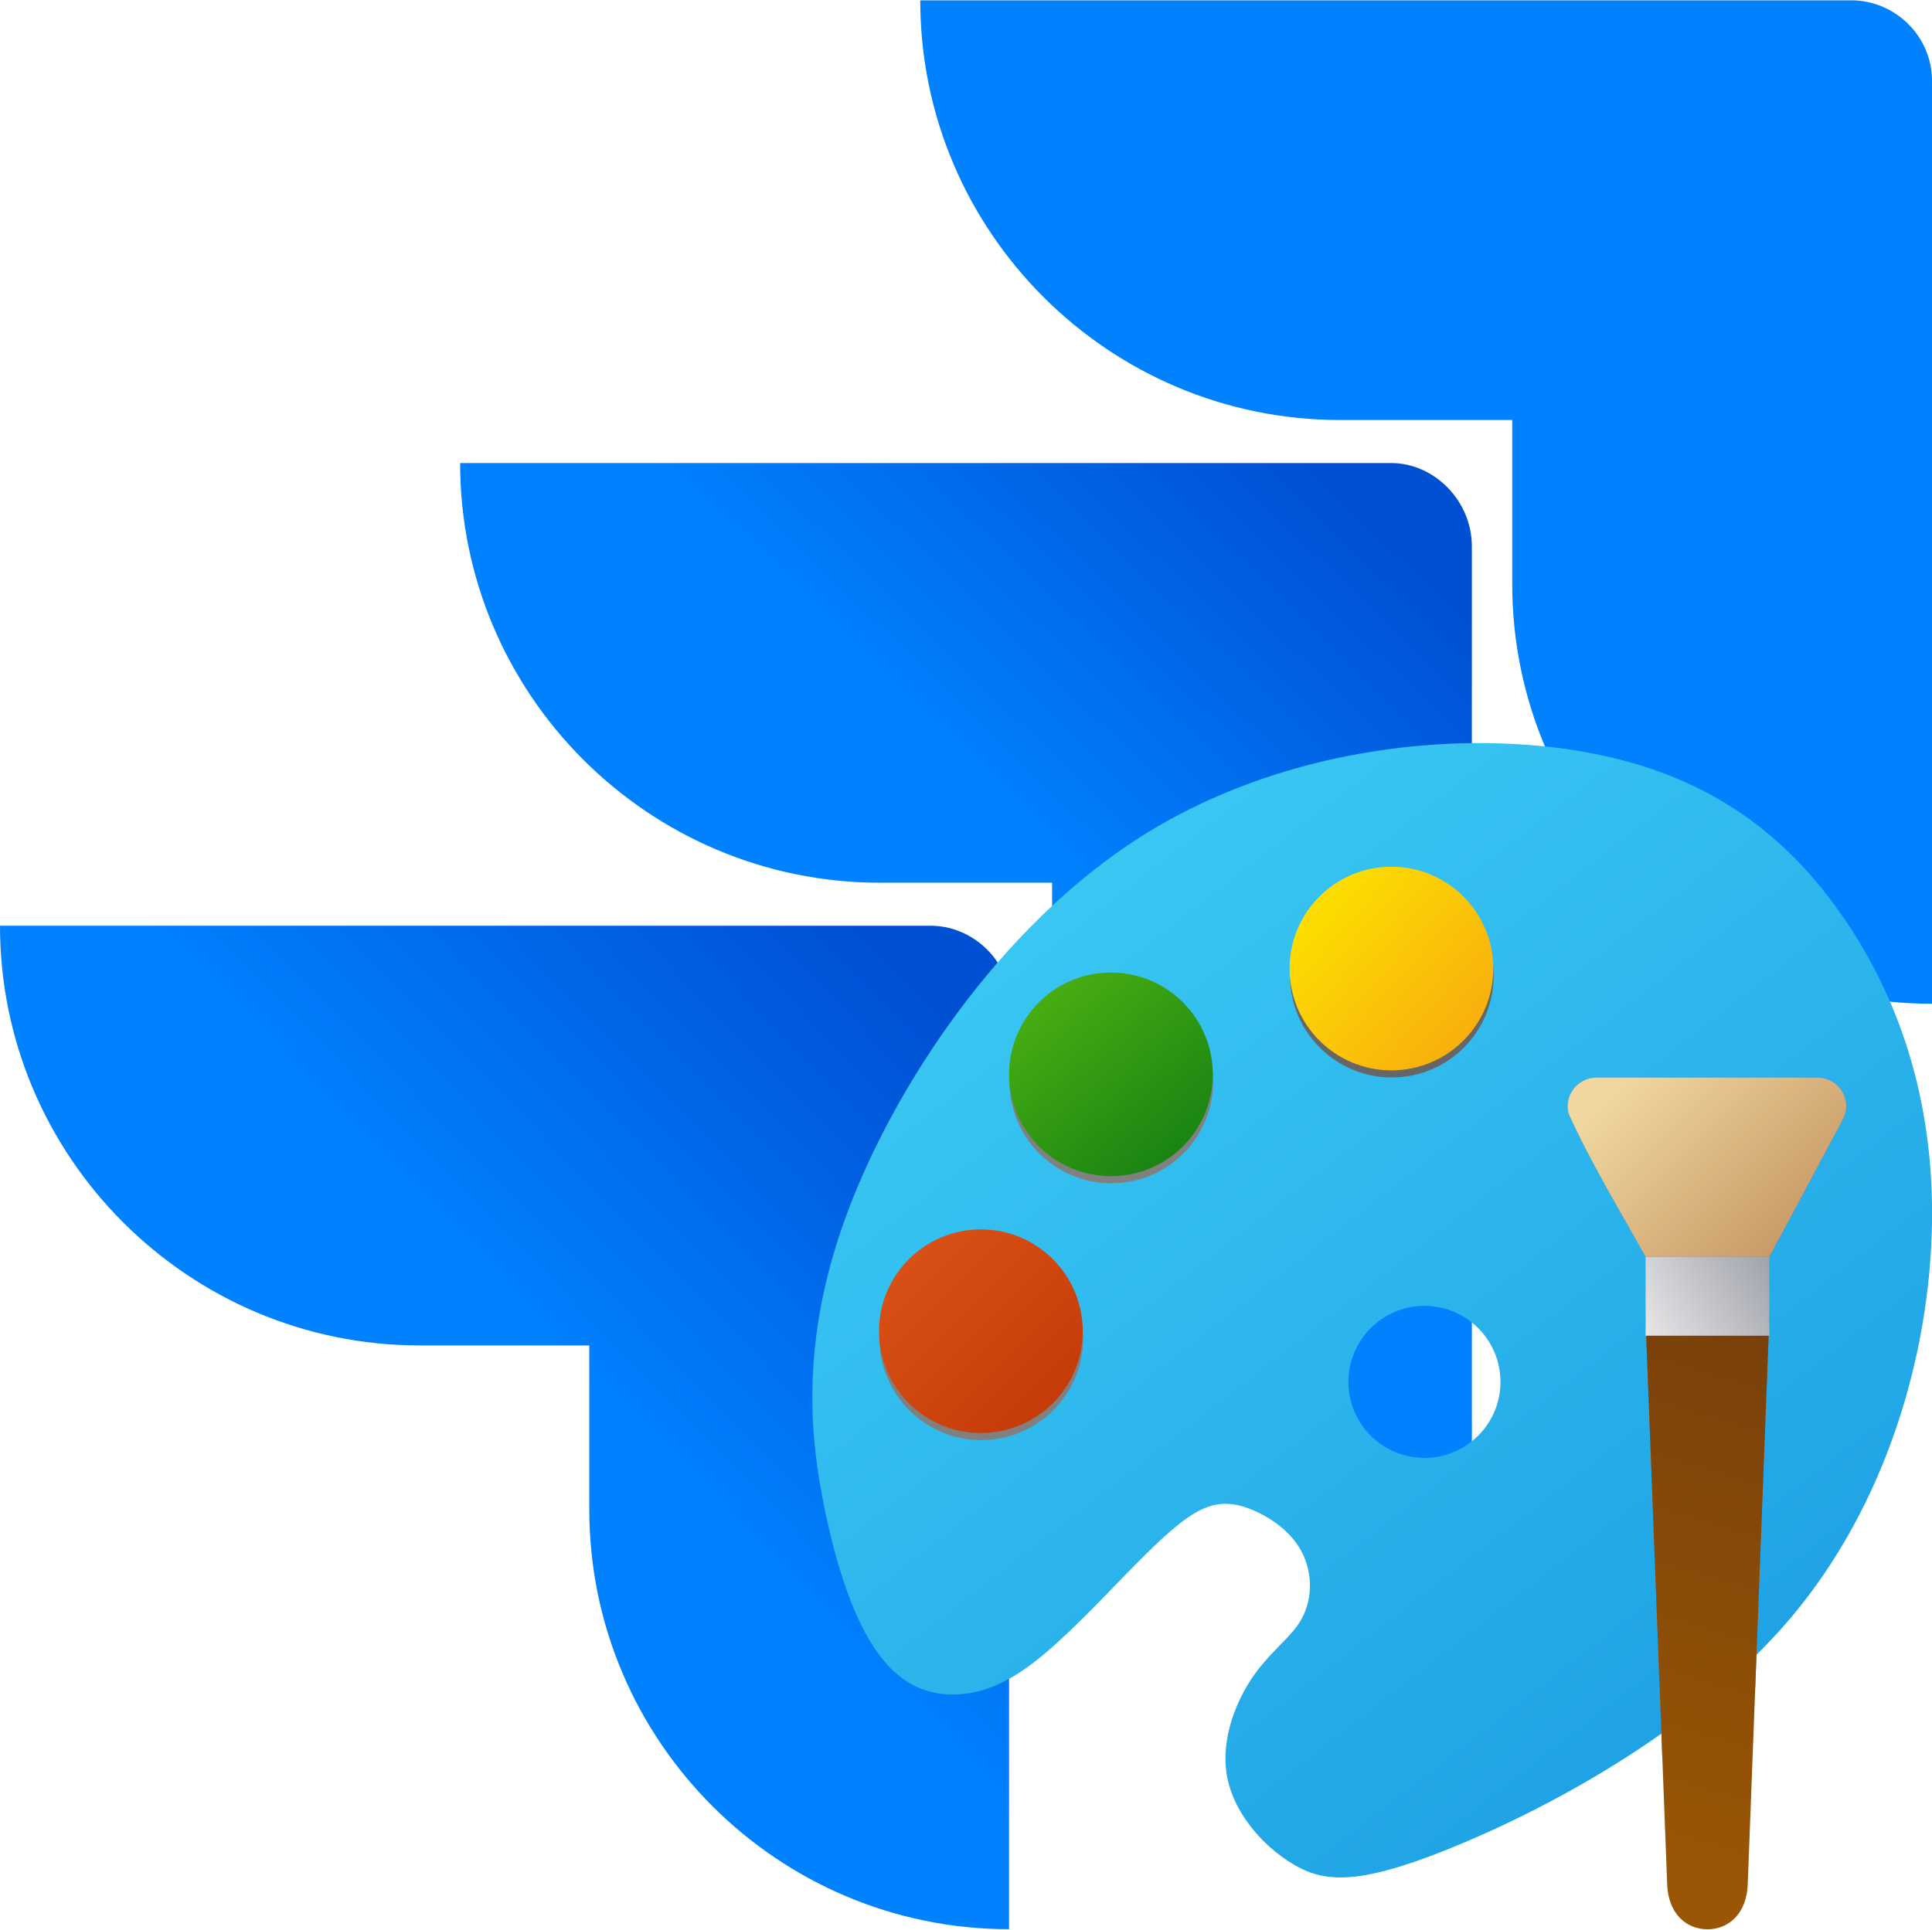
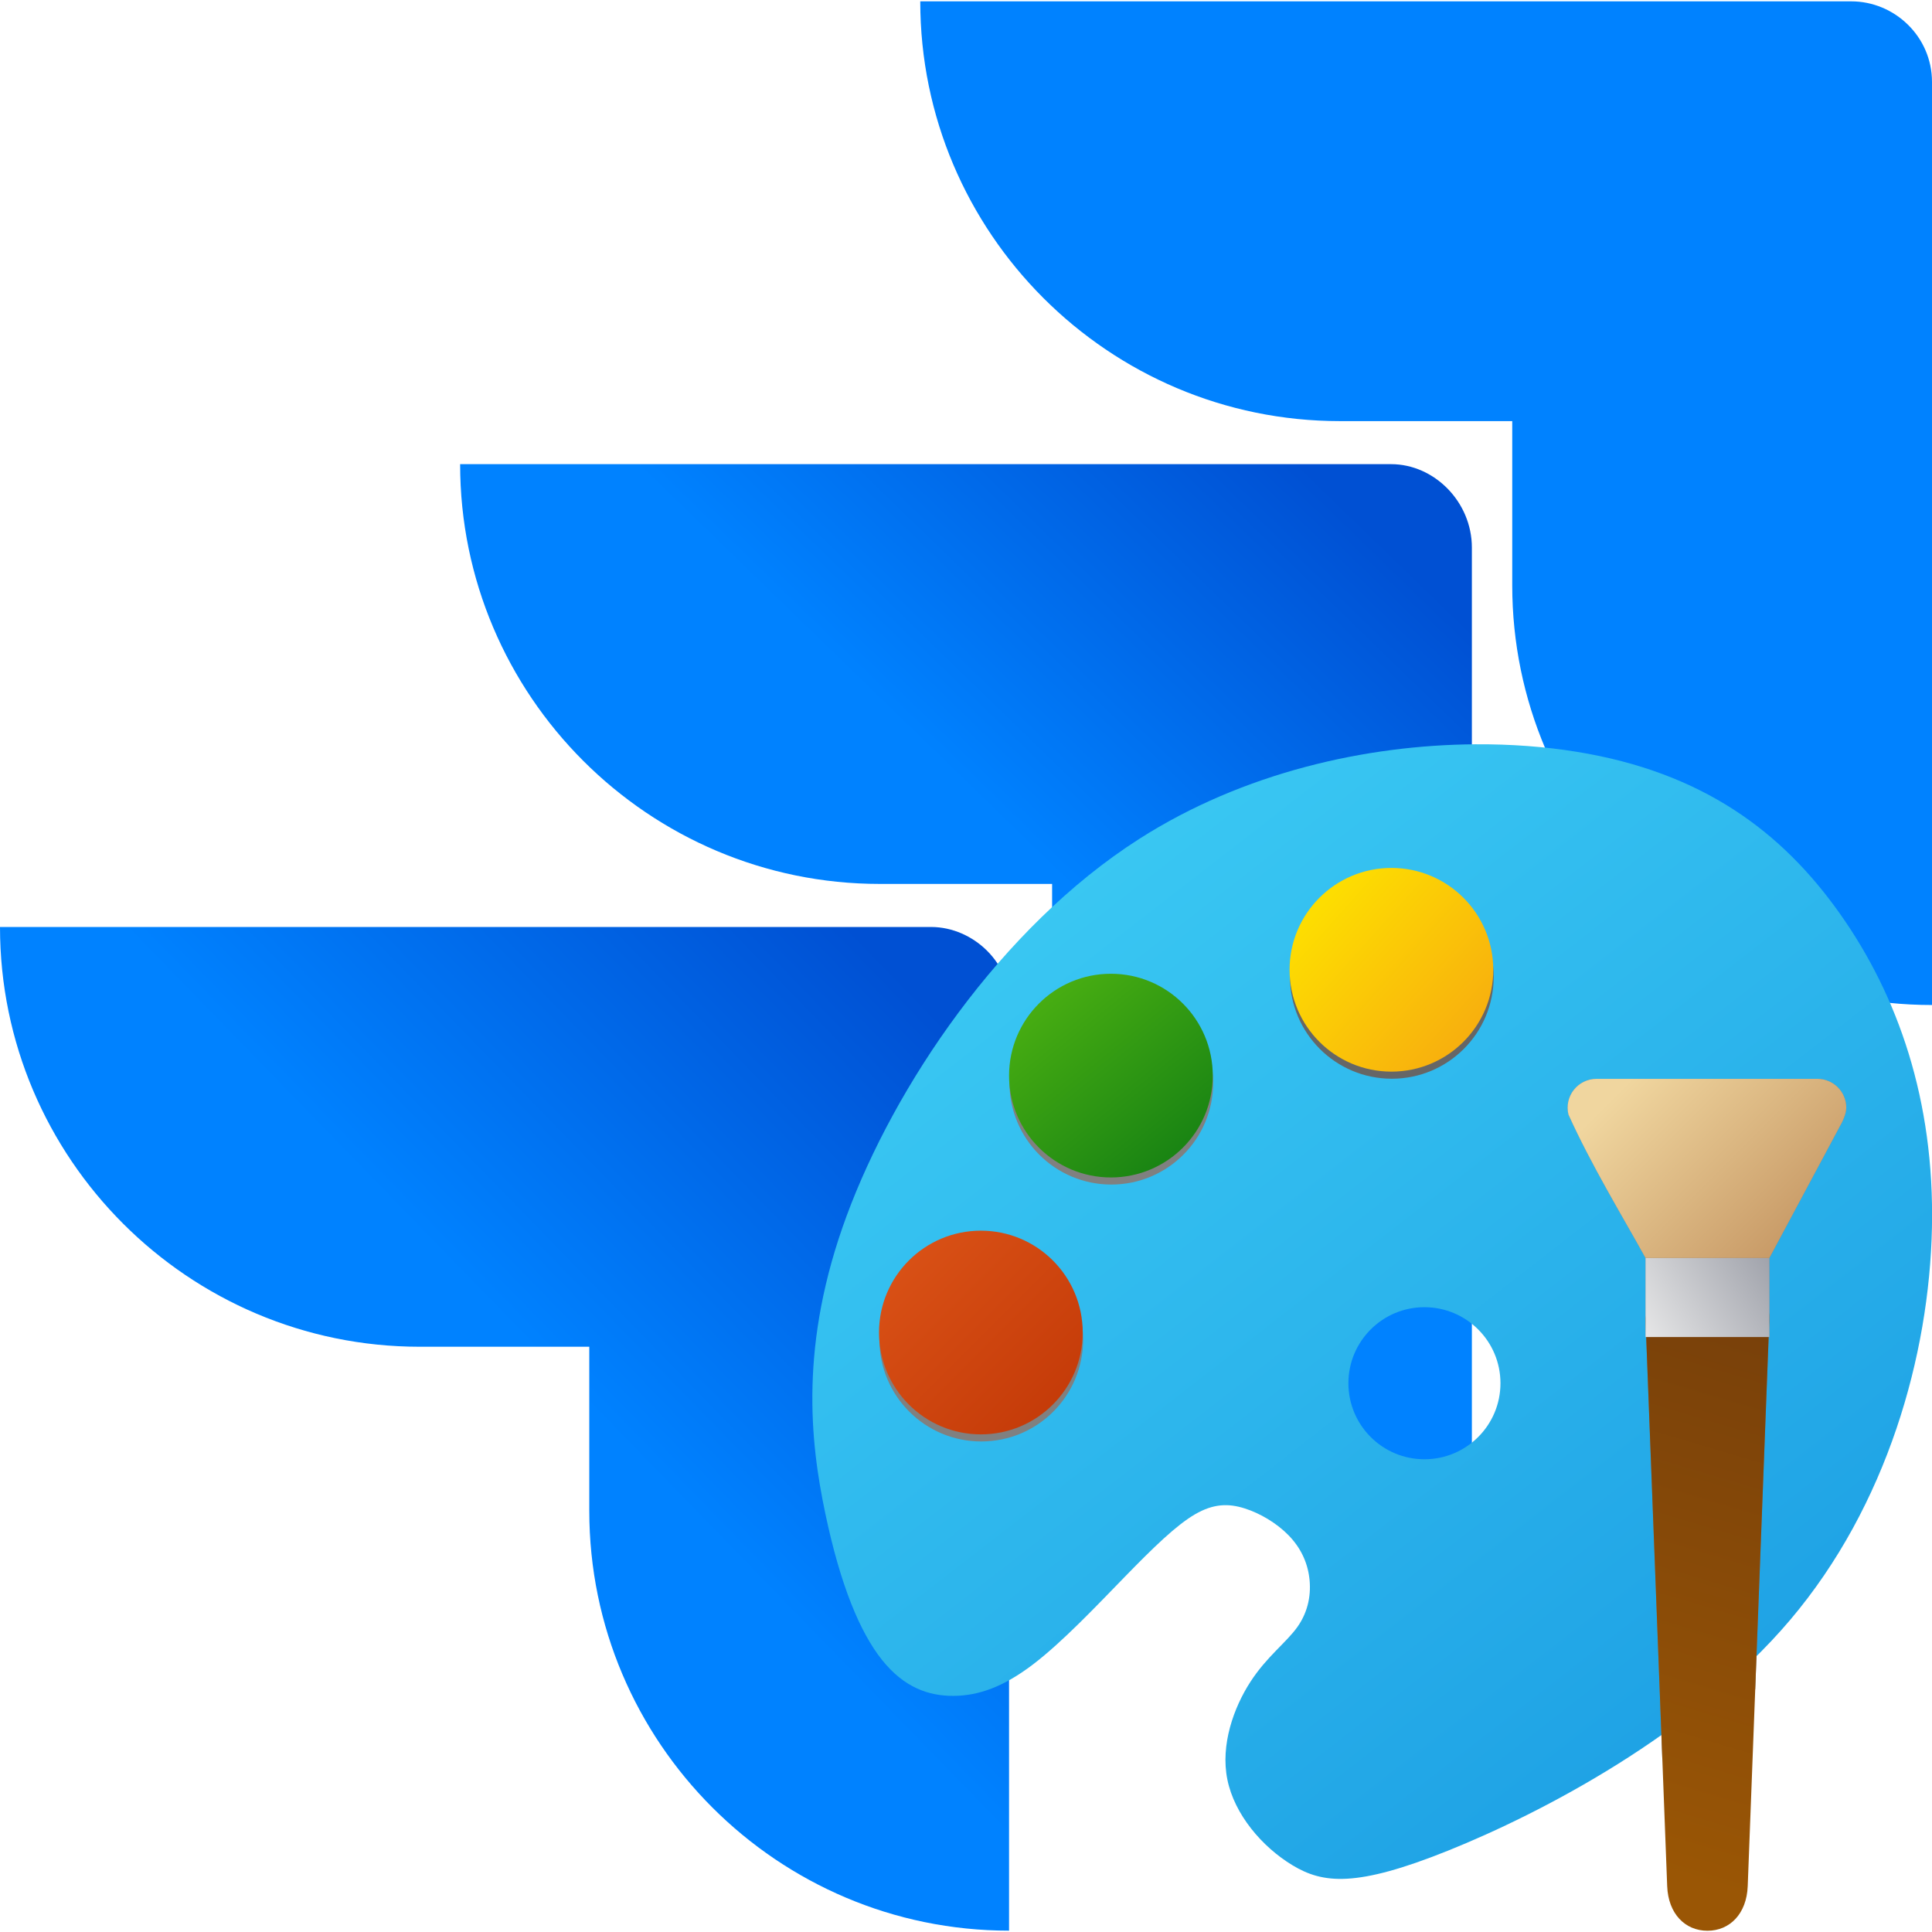
- <svg xmlns="http://www.w3.org/2000/svg" xml:space="preserve" id="Layer_1" width="191.47" height="191.27" x="0" y="0" version="1.1" viewBox="0 0 287.2 286.8">
+ <svg xmlns="http://www.w3.org/2000/svg" xml:space="preserve" id="Layer_1" width="144" height="144" x="0" y="0" version="1.1" viewBox="0 0 287.2 286.8">
  <style id="style1" type="text/css">
    .st0{fill:#20385b}
    .st3{fill:url(#SVGID_00000160896060327195637080000015721837646796660413_)}
    .st4{fill:#0052cc}
  </style>
  <g id="g17" transform="matrix(4 0 0 4 -108.4 -332.8)">
    <g id="Logo_Lock-up">
      <path id="path5" d="M95.9 83.2H61.3c0 8.6 7 15.6 15.6 15.6h6.4v6.1c0 8.6 7 15.6 15.6 15.6V86.2c0-1.7-1.4-3-3-3z" style="fill:#0082ff" />
      <linearGradient id="SVGID_1_" x1="81.033" x2="66.323" y1="101.527" y2="86.357" gradientTransform="matrix(1 0 0 -1 0 202)" gradientUnits="userSpaceOnUse">
        <stop id="stop5" offset=".18" style="stop-color:#0050d3" />
        <stop id="stop6" offset="1" style="stop-color:#0082ff" />
      </linearGradient>
      <path id="path6" d="M78.8 100.4H44.2c0 8.6 7 15.6 15.6 15.6h6.4v6.2c0 8.6 7 15.6 15.6 15.6v-34.3c0-1.7-1.4-3.1-3-3.1z" style="fill:url(#SVGID_1_)" />
      <linearGradient id="SVGID_00000142868825077026769710000002171626036159817864_" x1="64.897" x2="47.887" y1="84.203" y2="67.653" gradientTransform="matrix(1 0 0 -1 0 202)" gradientUnits="userSpaceOnUse">
        <stop id="stop7" offset=".18" style="stop-color:#0050d3" />
        <stop id="stop8" offset="1" style="stop-color:#0082ff" />
      </linearGradient>
      <path id="path8" d="M61.7 117.6H27.1c0 8.6 7 15.6 15.6 15.6H49v6.1c0 8.6 7 15.6 15.6 15.6v-34.4c.1-1.5-1.3-2.9-2.9-2.9z" style="fill:url(#SVGID_00000142868825077026769710000002171626036159817864_)" />
    </g>
  </g>
  <g id="g18" transform="matrix(.04306 0 0 .04306 115.798 110.438)">
    <g id="g2" transform="translate(2048.007 1958.53) scale(6.1623)">
      <linearGradient id="a" x1="198.047" x2="309.498" y1="93.277" y2="236.801" gradientTransform="translate(-601.29 -296.47) scale(3.7795)" gradientUnits="userSpaceOnUse">
        <stop id="stop1" offset="0%" stop-color="#3ac8f3" />
        <stop id="stop2" offset="100%" stop-color="#1b9de3" />
      </linearGradient>
      <path id="path2" fill="url(#a)" d="M371.125.01C310.532.45 241.557 15.667 183.094 53.043 105.142 102.877 45.882 192.106 19.28 263.996c-26.6 71.89-20.541 126.44-12.039 166.846 8.502 40.406 19.446 66.67 31.82 82.158 12.375 15.489 26.181 20.202 40.07 20.117 13.89-.084 27.863-4.967 44.446-17.594 16.583-12.626 35.776-32.997 51.686-49.328 15.91-16.33 28.537-28.62 39.06-34.765 10.523-6.146 18.94-6.146 27.78-3.367 8.839 2.778 18.098 8.333 24.664 15.068 6.565 6.735 10.439 14.647 11.617 23.57 1.178 8.923-.338 18.855-6.567 27.694-6.229 8.838-17.171 16.583-26.431 30.894-9.26 14.311-16.838 35.187-12.881 54.717 3.957 19.53 19.447 37.713 36.451 47.982 17.005 10.27 35.523 12.627 87.377-8.25 51.854-20.876 137.043-64.986 191.424-129.13 54.38-64.145 77.949-148.323 79.465-219.708 1.515-71.384-19.023-129.972-51.516-175.935-32.493-45.963-76.94-79.297-147.482-90.746-17.636-2.863-36.902-4.356-57.1-4.21Zm-28.219 315.36a42.594 42.594 0 0 1 42.594 42.593 42.594 42.594 0 0 1-42.594 42.596 42.594 42.594 0 0 1-42.594-42.596 42.594 42.594 0 0 1 42.594-42.594z" style="fill:url(#a)" transform="translate(-313.65 -317.825)" />
    </g>
    <path id="path3" fill="gray" d="M273.187 128.038a4.273 4.273 0 0 0-4.158 5.293c3.394 7.507 7.924 14.924 11.428 21.257h18.35l10.319-19.276c.561-.976 1.065-2.059 1.08-2.991a4.273 4.273 0 0 0-4.282-4.283zm7.27 26.55v9.061a2.555 2.555 0 0 0-.001.215v2.442h.093l2.387 62.378c4.696-3.019 9.383-6.412 13.776-10.168l1.99-52.21h.105v-11.717z" transform="translate(-3540.288 -1826.915) scale(23.2904)" />
    <g id="g4" transform="translate(3205.268 2956.458) scale(6.1623)">
      <linearGradient id="b" x1="1179.858" x2="1089.955" y1="633.366" y2="935.401" gradientUnits="userSpaceOnUse">
        <stop id="stop3" offset="0%" stop-color="#78400a" />
        <stop id="stop4" offset="100%" stop-color="#9a5605" />
      </linearGradient>
      <path id="path4" fill="url(#b)" d="M1106.794 591.31c-12.497 0-47.396 12.507-46.803 28.018l12.122 316.843c.594 15.511 10.062 24.99 22.559 24.99 12.497 0 21.965-9.479 22.556-24.99l12.078-316.798c.591-15.511-10.016-28.062-22.512-28.062z" style="fill:url(#b)" transform="translate(-1094.657 -776.235)" />
    </g>
    <g id="g6" transform="translate(3205.357 1909.96) scale(23.2904)">
      <linearGradient id="c" x1="279.831" x2="303.618" y1="168.914" y2="154.482" gradientTransform="translate(-289.632 -160.447)" gradientUnits="userSpaceOnUse">
        <stop id="stop5-3" offset="0%" stop-color="#ececec" />
        <stop id="stop6-1" offset="100%" stop-color="#9396a0" />
      </linearGradient>
      <rect id="rect6" width="18.35" height="11.717" x="-9.175" y="-5.859" fill="url(#c)" rx="0" ry="0" style="fill:url(#c)" />
    </g>
    <g id="g8" transform="translate(3203.587 1464.327) scale(6.1623)">
      <linearGradient id="d" x1="1053.589" x2="1154.604" y1="481.843" y2="582.858" gradientUnits="userSpaceOnUse">
        <stop id="stop7-8" offset="0%" stop-color="#f0d69f" />
        <stop id="stop8-3" offset="100%" stop-color="#c39360" />
      </linearGradient>
      <path id="path8-6" fill="url(#d)" d="M1032.518 483.924a16.149 16.149 0 0 0-15.717 20.006c12.831 28.37 29.949 56.404 43.193 80.34h69.354l39.003-72.855c2.122-3.689 4.024-7.78 4.083-11.306a16.15 16.15 0 0 0-16.186-16.185z" style="fill:url(#d)" transform="translate(-1094.384 -534.097)" />
    </g>
    <circle id="circle8" cx="0" cy="0" r="15.097" fill="gray" transform="translate(698.38 2055.309) scale(23.2904)" />
    <g id="g10" transform="translate(696.981 2030.809) scale(23.2904)">
      <linearGradient id="e" x1="172.122" x2="200.185" y1="151.275" y2="179.338" gradientTransform="translate(-185.243 -165.636)" gradientUnits="userSpaceOnUse">
        <stop id="stop9" offset="0%" stop-color="#db5317" />
        <stop id="stop10" offset="100%" stop-color="#c23807" />
      </linearGradient>
      <circle id="circle10" cx="0" cy="0" r="15.097" fill="url(#e)" style="fill:url(#e)" />
    </g>
    <circle id="circle11" cx="0" cy="0" r="15.097" fill="gray" transform="translate(1147.347 1168.378) scale(23.2904)" />
    <g id="g12" transform="translate(1145.948 1143.877) scale(23.2904)">
      <linearGradient id="f" x1="193.77" x2="216.756" y1="110.115" y2="138.178" gradientTransform="translate(-204.52 -127.555)" gradientUnits="userSpaceOnUse">
        <stop id="stop11" offset="0%" stop-color="#4fb412" />
        <stop id="stop12" offset="100%" stop-color="#188313" />
      </linearGradient>
      <circle id="circle12" cx="0" cy="0" r="15.097" fill="url(#f)" style="fill:url(#f)" />
    </g>
    <circle id="circle13" cx="0" cy="0" r="15.097" fill="#666" transform="translate(2115.709 803.041) scale(23.2904)" />
    <g id="g14" transform="translate(2114.31 778.541) scale(23.2904)">
      <linearGradient id="g" x1="235.197" x2="260.588" y1="102.899" y2="125.617" gradientTransform="translate(-246.097 -111.868)" gradientUnits="userSpaceOnUse">
        <stop id="stop13" offset="0%" stop-color="#fddd01" />
        <stop id="stop14" offset="100%" stop-color="#f7a810" />
      </linearGradient>
      <circle id="circle14" cx="0" cy="0" r="15.097" fill="url(#g)" style="fill:url(#g)" />
    </g>
  </g>
</svg>
